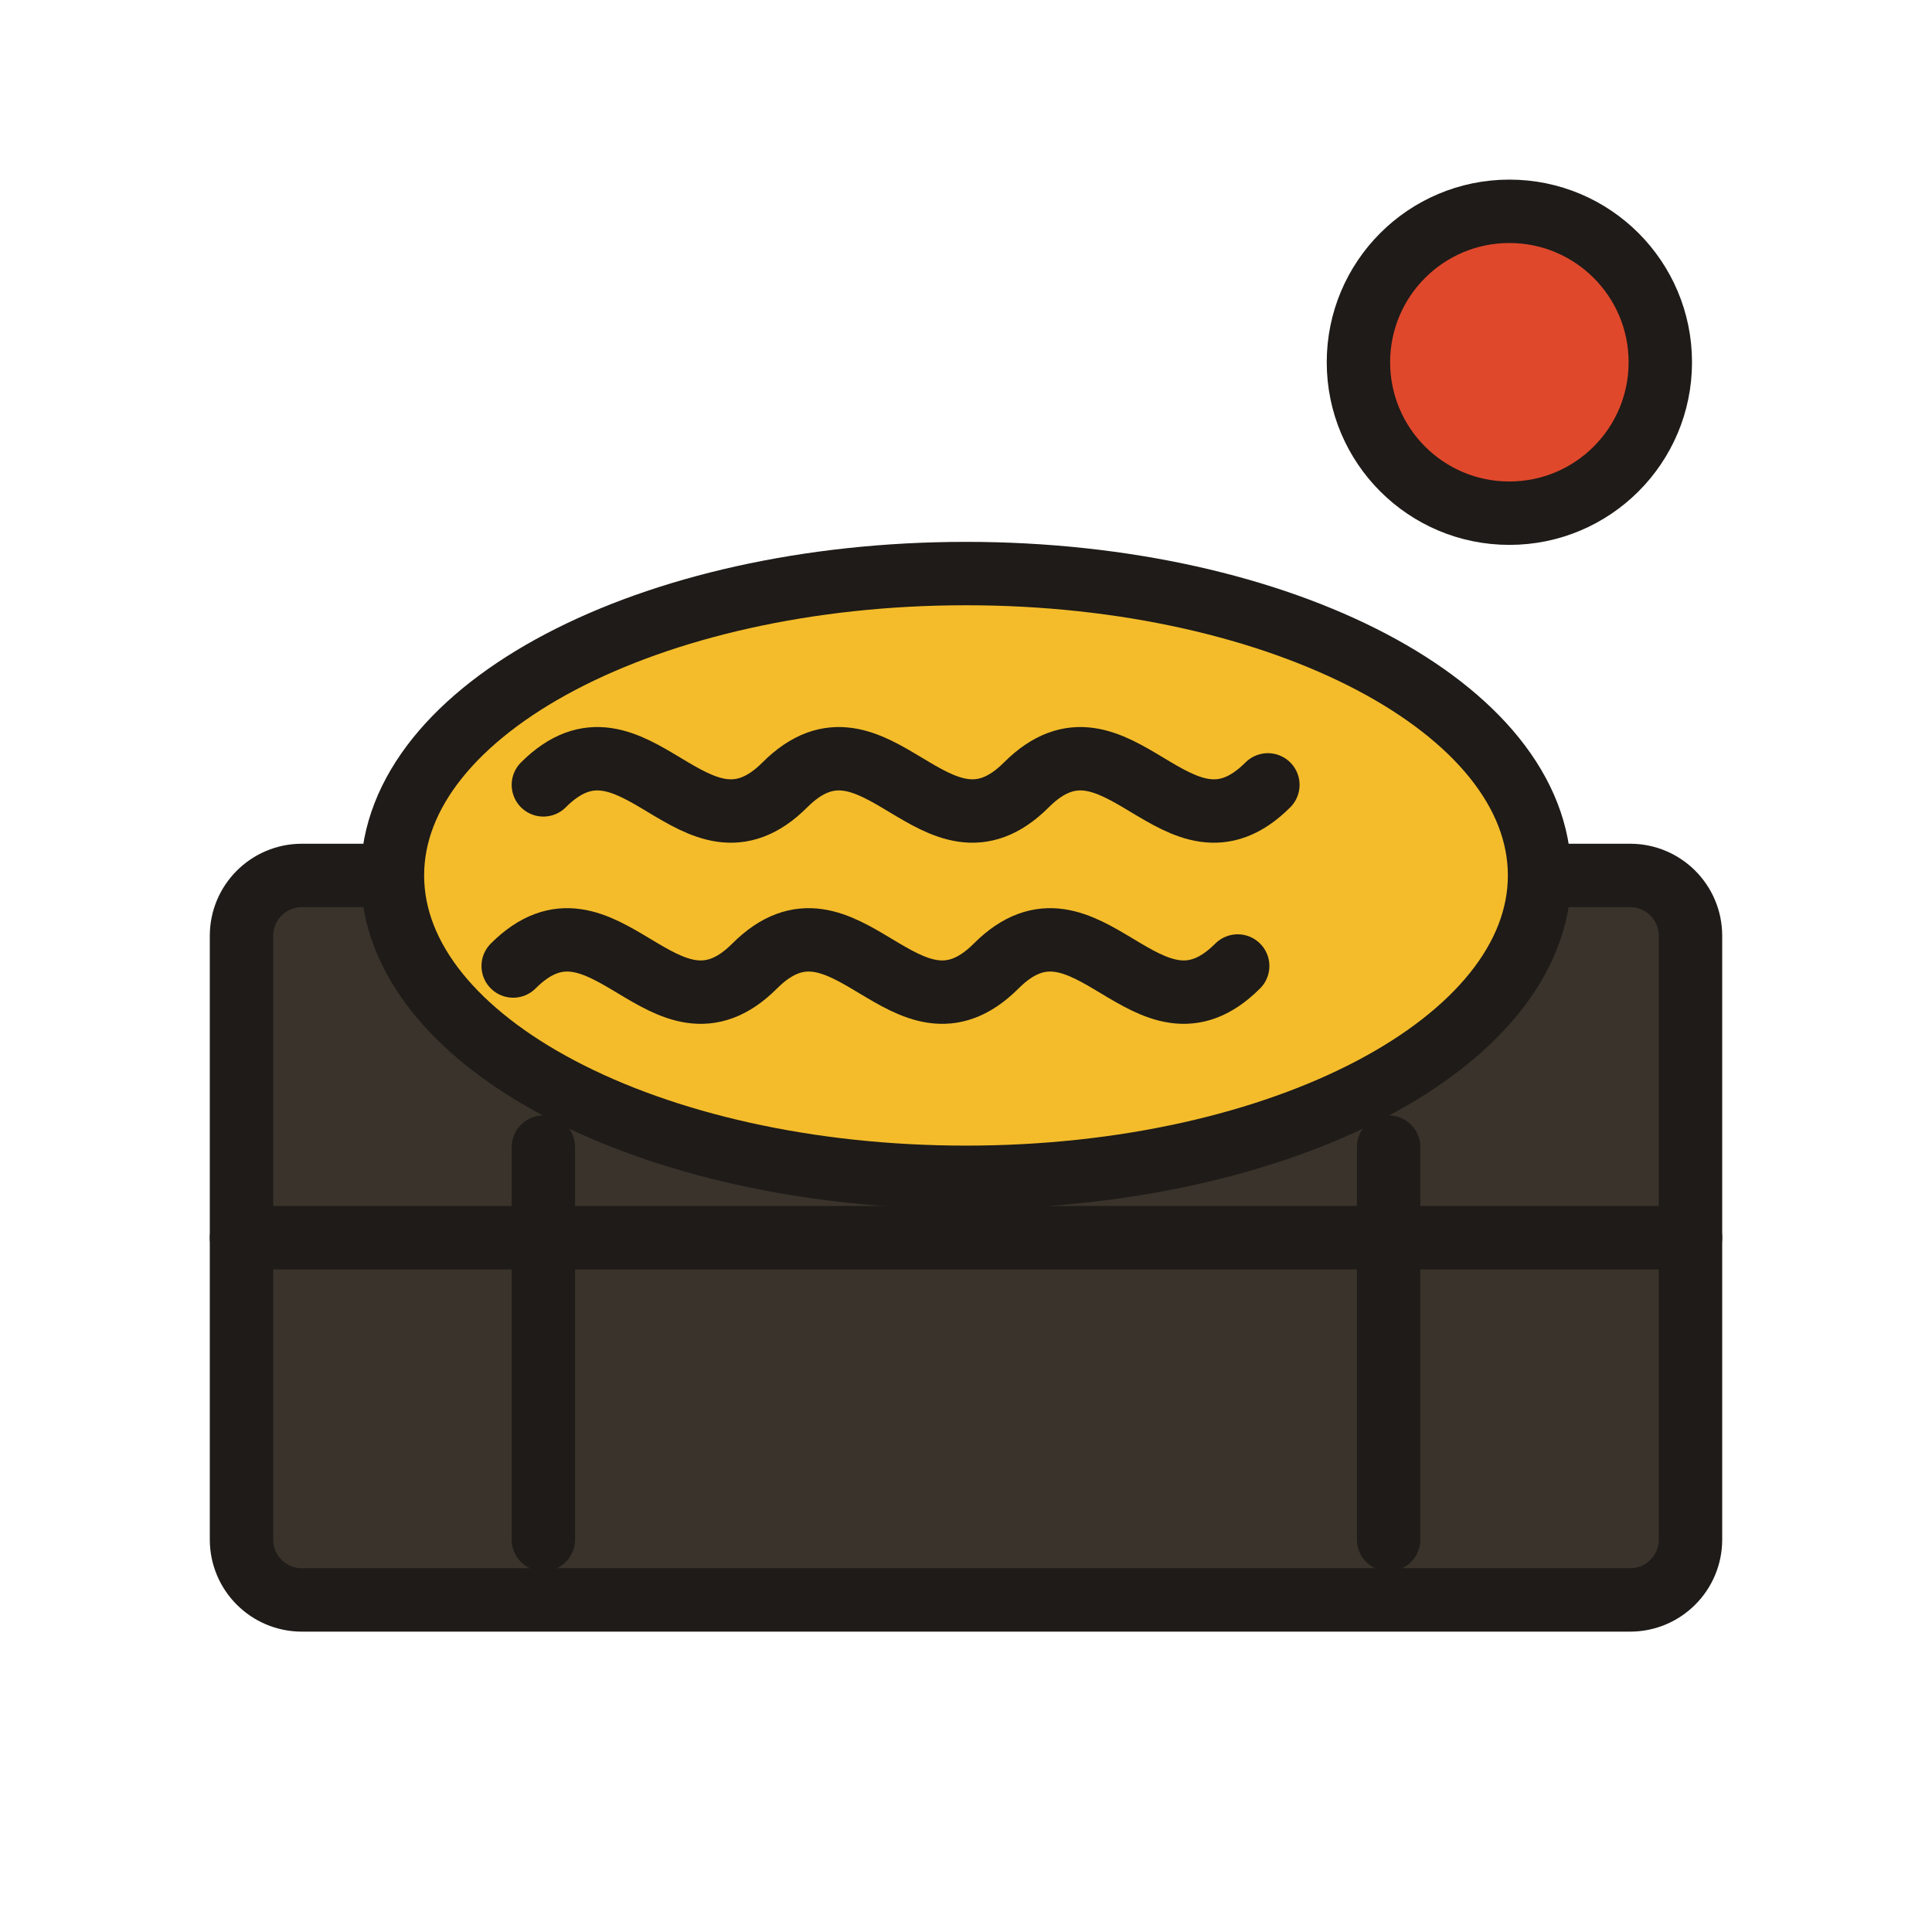
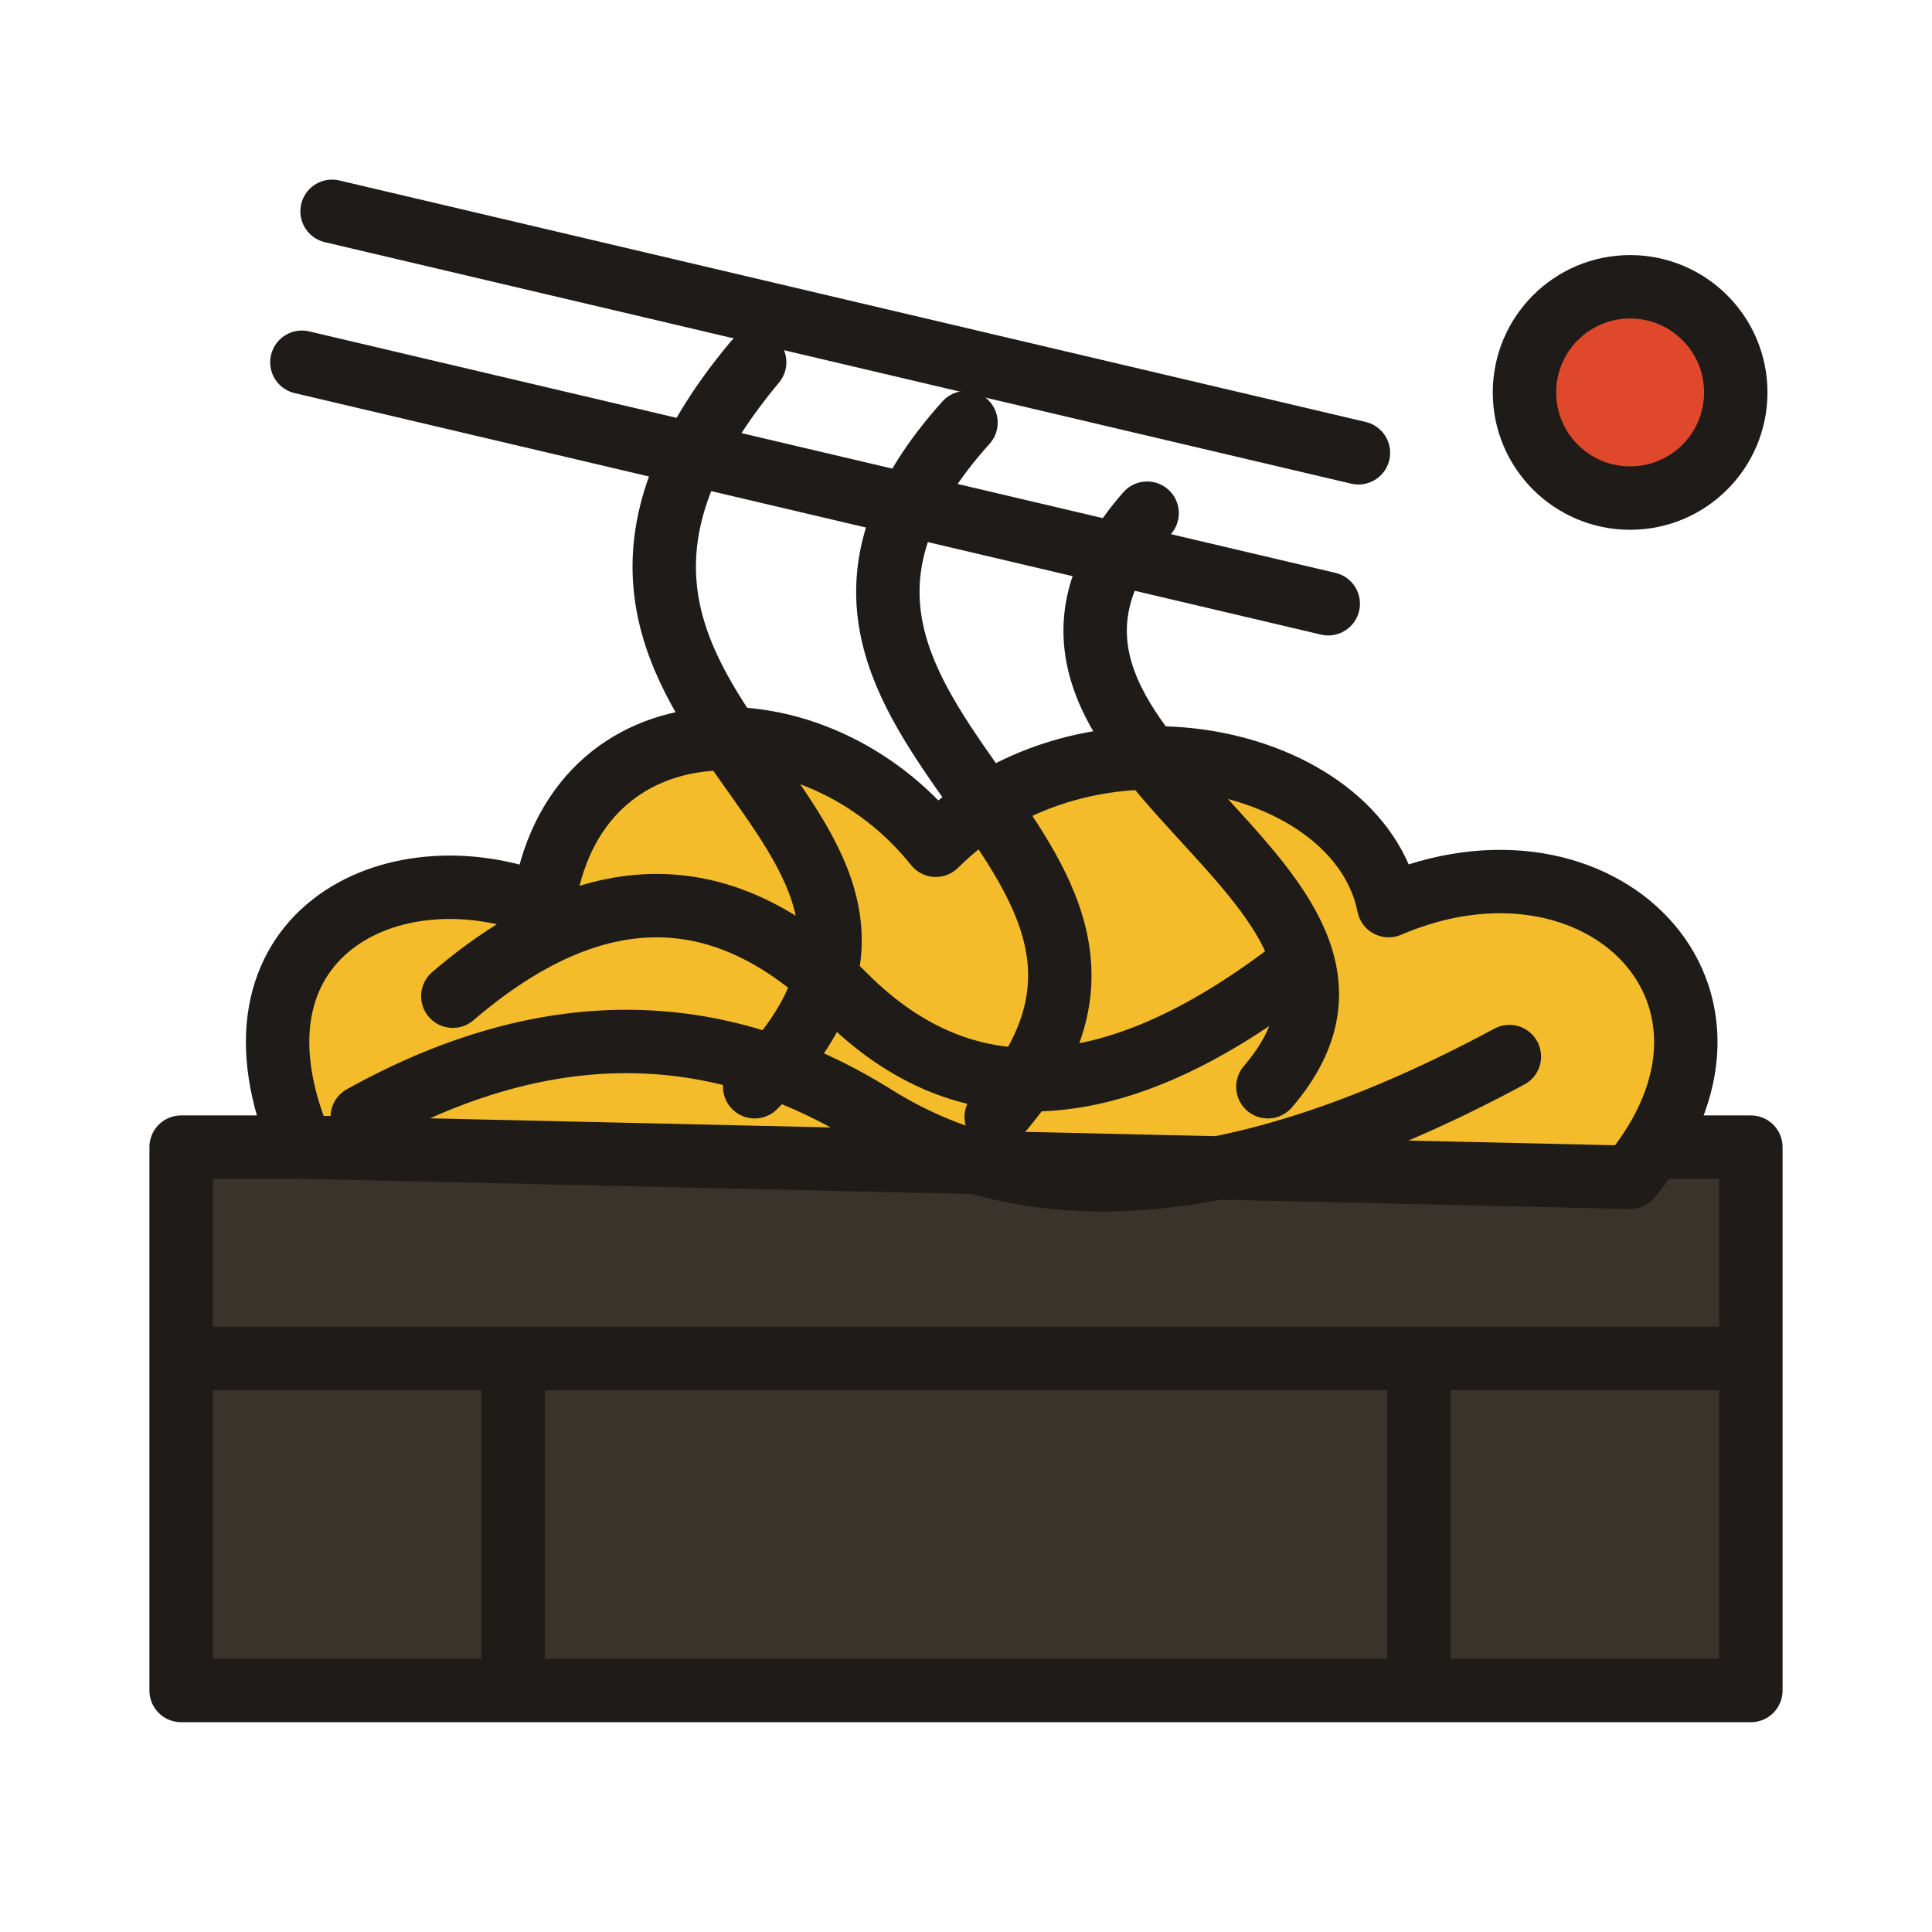
<svg xmlns="http://www.w3.org/2000/svg" viewBox="0 0 64 64">
  <g stroke="#1E1B18" stroke-width="2.1" stroke-linecap="round" stroke-linejoin="round">
-     <rect x="8" y="29" width="48" height="24" rx="2" fill="#3A332B" />
-     <ellipse cx="32" cy="29" rx="19" ry="10" fill="#F4BC2B" />
-     <path d="M18 26c3-3 5 3 8 0s5 3 8 0 5 3 8 0M17 32c3-3 5 3 8 0s5 3 8 0 5 3 8 0" fill="none" />
-     <path d="M8 41h48M18 38v13M46 38v13" fill="none" />
-     <circle cx="50" cy="12" r="5" fill="#E0482B" />
+     <path d="M6 38H58V56H6Z" fill="#3A332B" />
+     <path d="M10 38C7 31 13 28 18 30C19 23 27 23 31 28C36 23 45 25 46 30C53 27 59 33 54 39Z" fill="#F4BC2B" />
+     <path d="M15 33Q22 27 28 33T43 32M12 37Q21 32 29 37T50 35M25 12C15 24 34 27 25 36M32 14C23 24 41 28 33 37M38 17C31 25 48 29 42 36" fill="none" />
+     <path d="M11 7L45 15M10 12L44 20M7 45H57M17 45V55M47 45V55" fill="none" />
+     <circle cx="54" cy="13" r="3.5" fill="#E0482B" />
  </g>
</svg>
